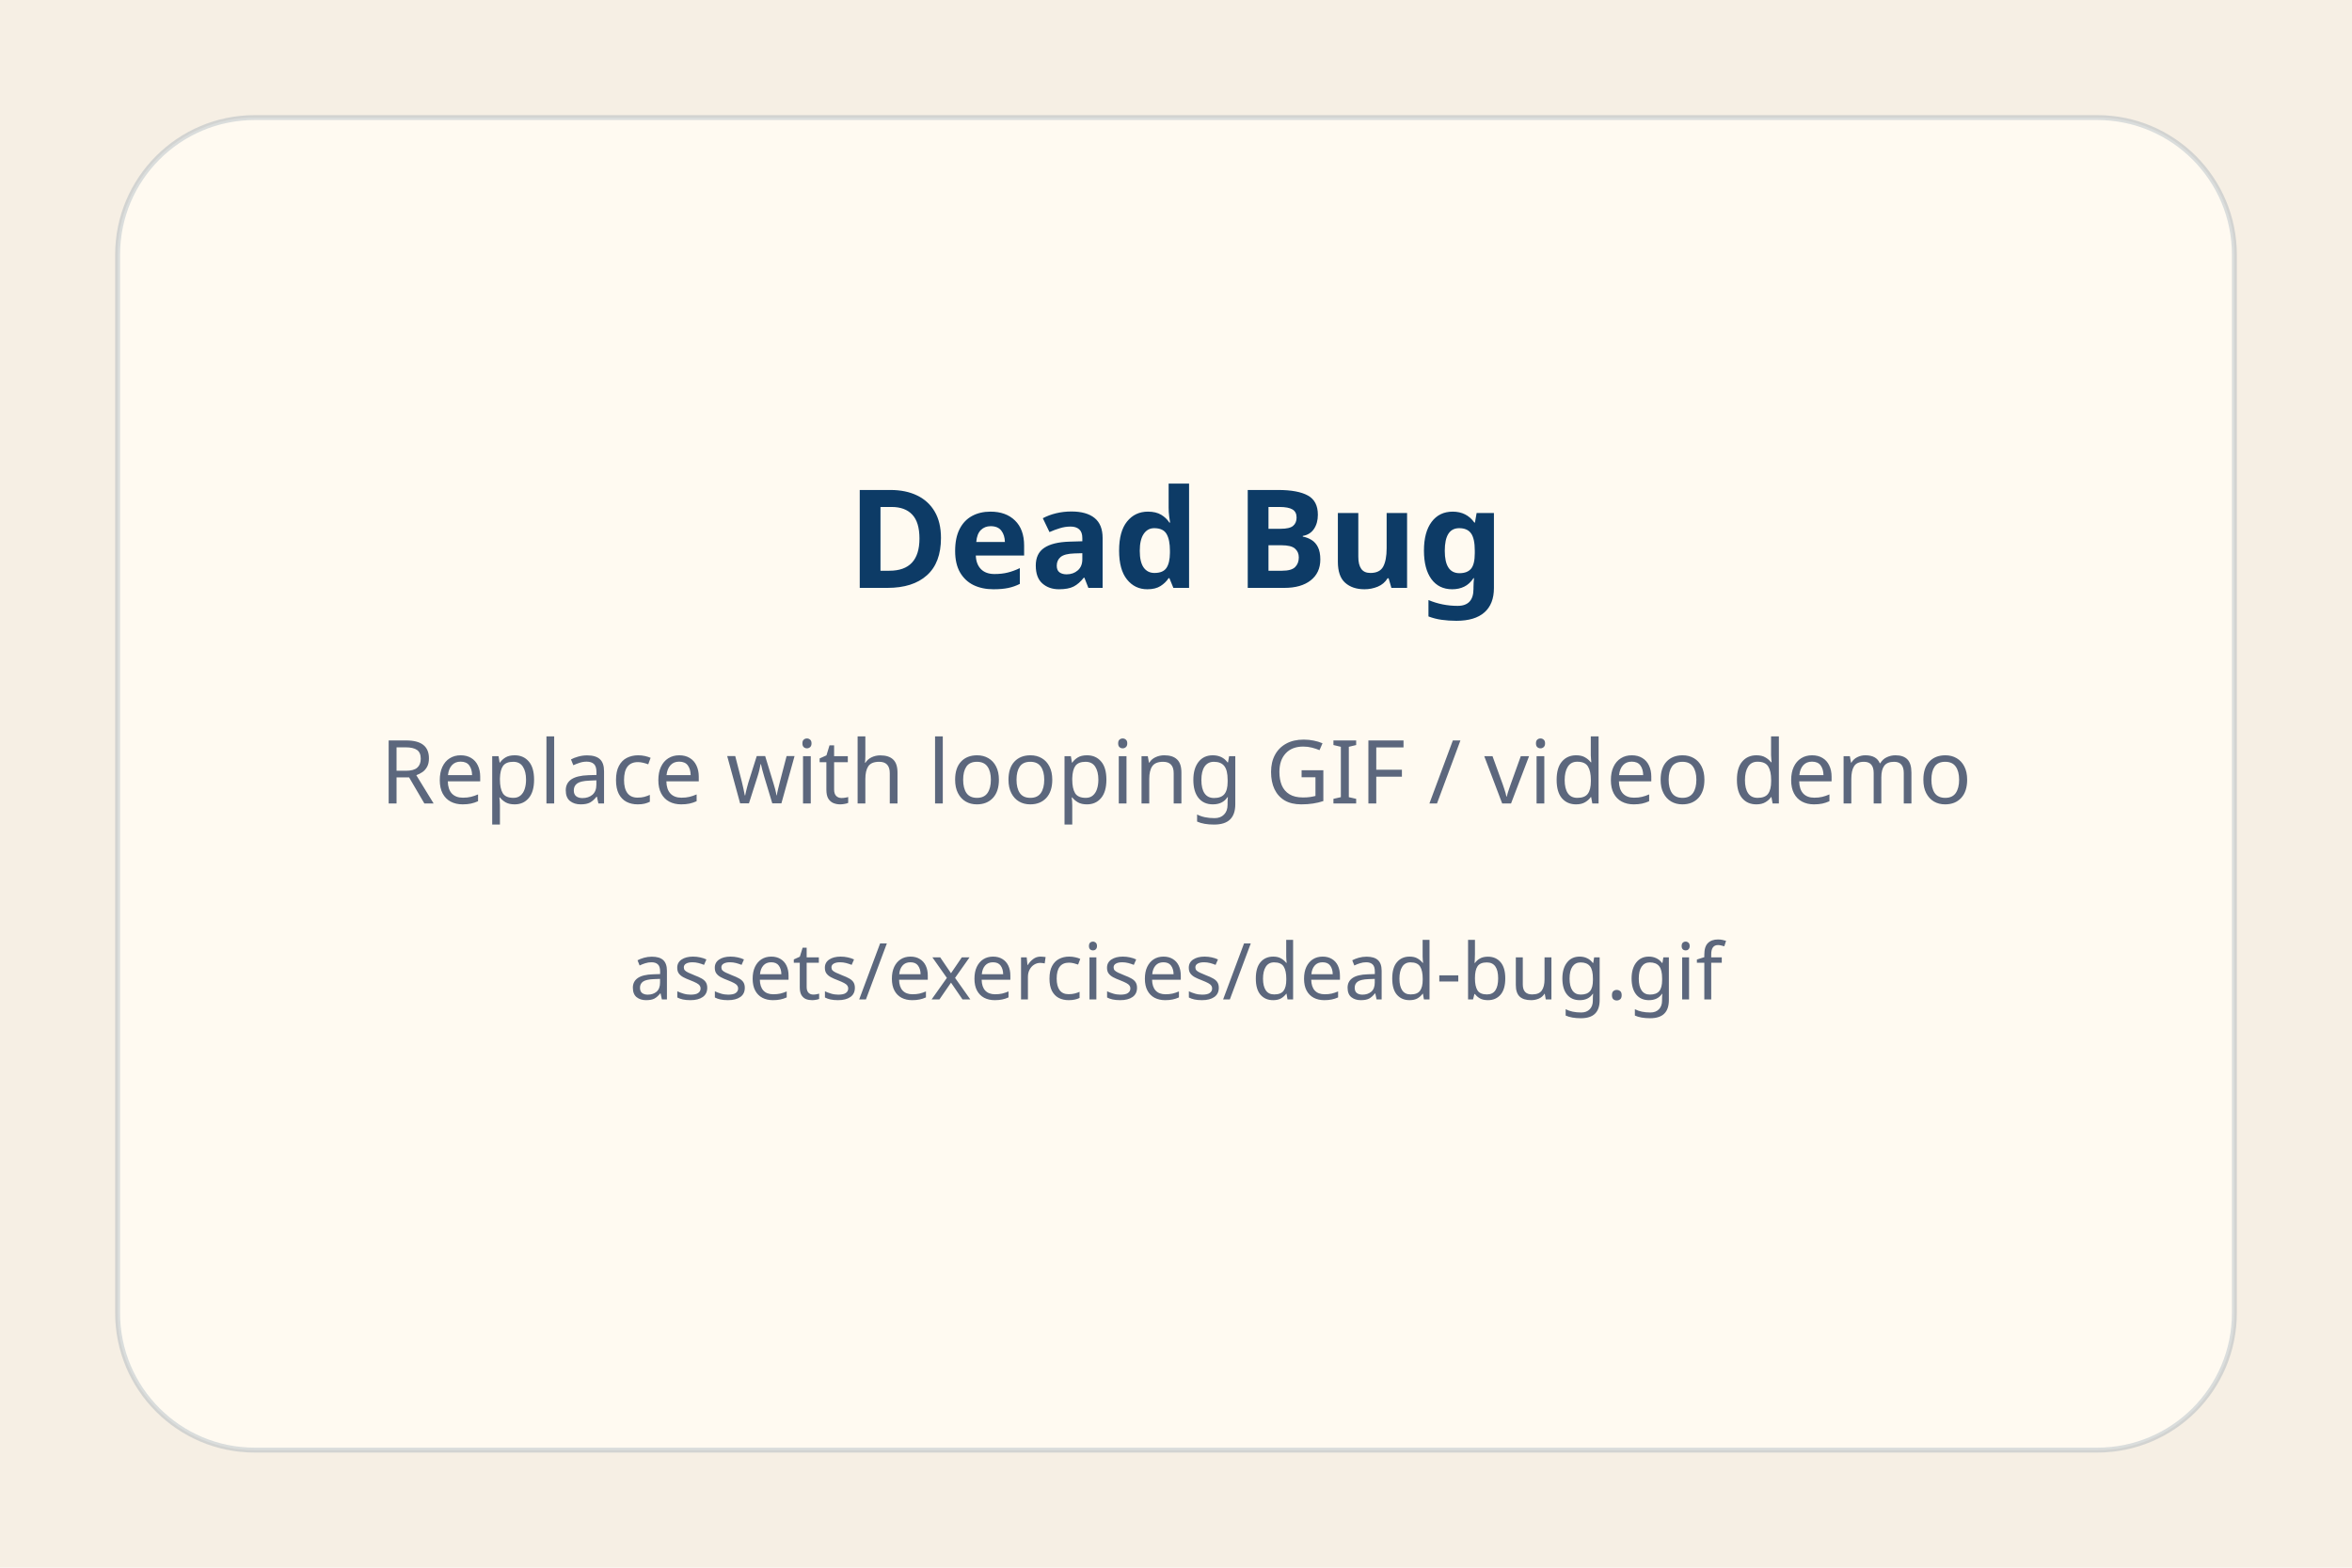
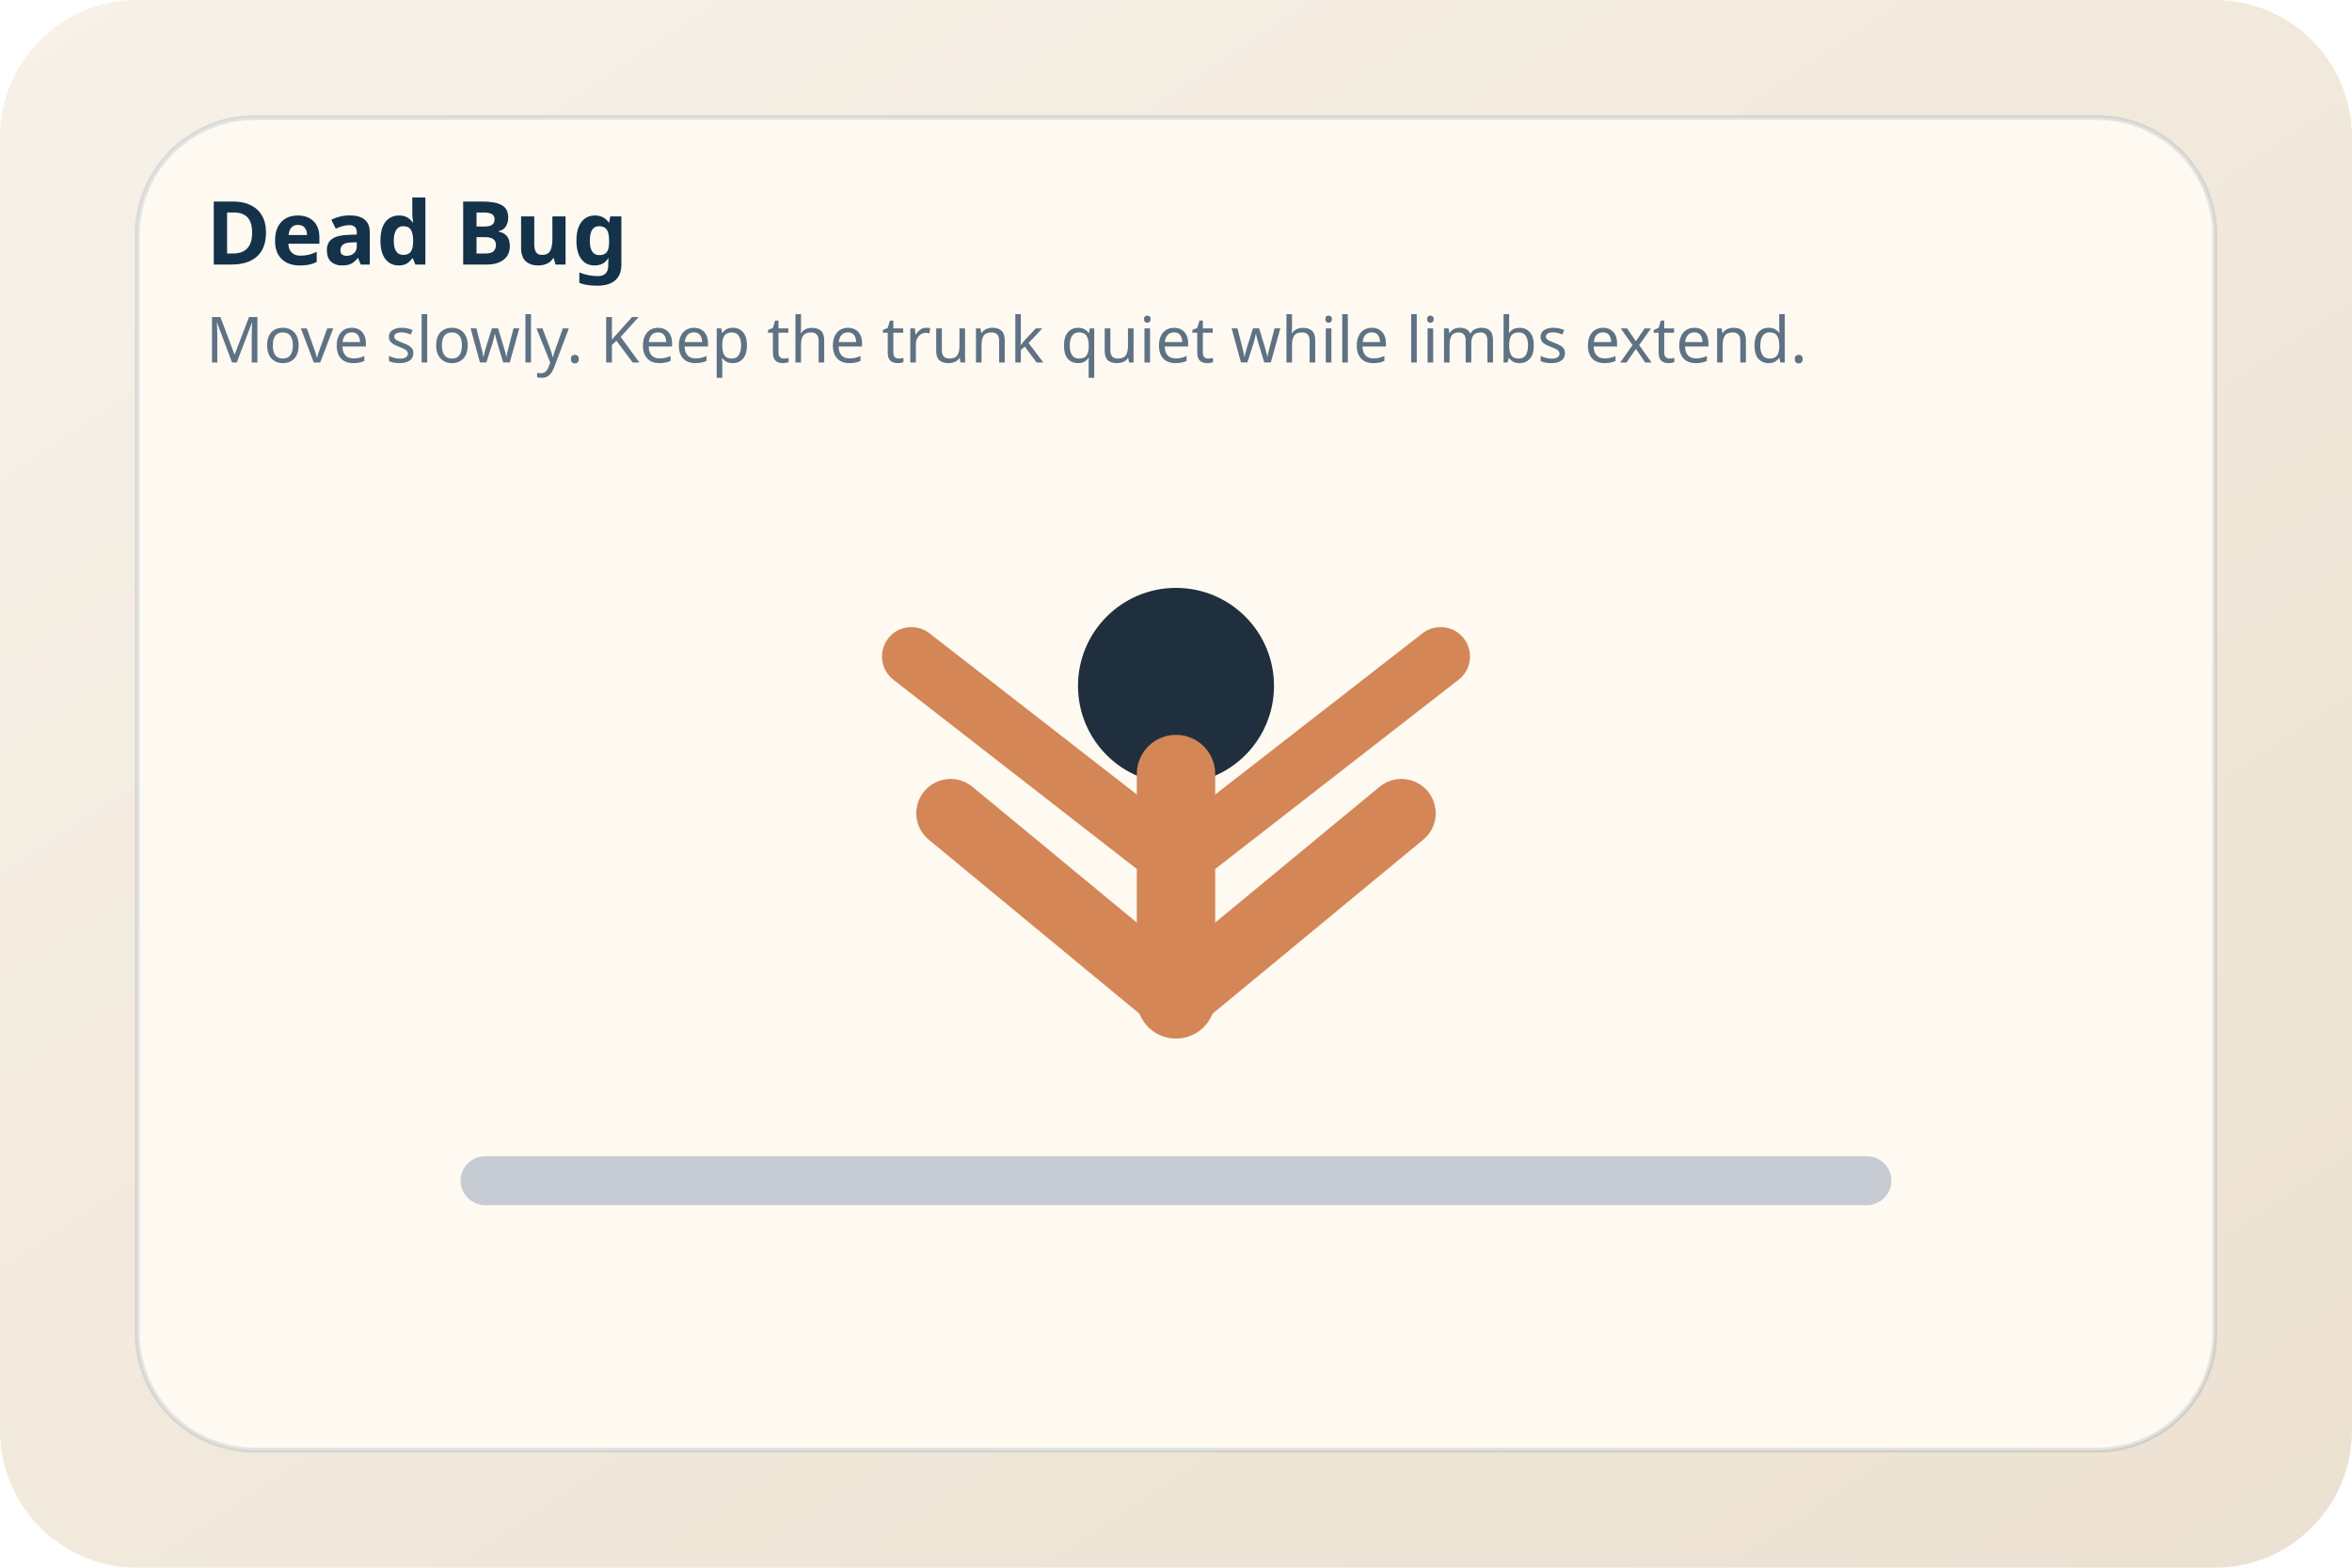
- <svg xmlns="http://www.w3.org/2000/svg" viewBox="0 0 480 320" role="img" aria-label="Placeholder demo for dead bug">
-   <rect width="480" height="320" fill="#f6efe4" />
-   <rect x="24" y="24" width="432" height="272" rx="28" fill="#fffaf1" stroke="#0d3b66" stroke-opacity=".15" />
-   <text x="240" y="120" text-anchor="middle" font-family="Avenir Next, Segoe UI, sans-serif" font-size="28" fill="#0d3b66" font-weight="700">Dead Bug</text>
-   <text x="240" y="164" text-anchor="middle" font-family="Avenir Next, Segoe UI, sans-serif" font-size="18" fill="#5c677d">Replace with looping GIF / video demo</text>
-   <text x="240" y="204" text-anchor="middle" font-family="Avenir Next, Segoe UI, sans-serif" font-size="16" fill="#5c677d">assets/exercises/dead-bug.gif</text>
+ <svg xmlns="http://www.w3.org/2000/svg" viewBox="0 0 480 320" role="img" aria-label="Animated demo for dead bug">
+   <defs>
+     <linearGradient id="bugBg" x1="0" x2="1" y1="0" y2="1">
+       <stop offset="0%" stop-color="#f7f1e8" />
+       <stop offset="100%" stop-color="#ece1d1" />
+     </linearGradient>
+     <style>
+       .label { font: 600 18px 'Avenir Next', 'Segoe UI', sans-serif; fill: #14324a; }
+       .hint { font: 500 13px 'Avenir Next', 'Segoe UI', sans-serif; fill: #5d7285; }
+     </style>
+   </defs>
+   <rect width="480" height="320" rx="28" fill="url(#bugBg)" />
+   <rect x="28" y="24" width="424" height="272" rx="24" fill="#fffaf1" stroke="#0d3b66" stroke-opacity=".12" />
+   <text x="42" y="54" class="label">Dead Bug</text>
+   <text x="42" y="74" class="hint">Move slowly. Keep the trunk quiet while limbs extend.</text>
+   <rect x="94" y="236" width="292" height="10" rx="5" fill="#c7ccd4" />
+   <g>
+     <circle cx="240" cy="140" r="20" fill="#1f2f3d" />
+     <line x1="240" y1="158" x2="240" y2="204" stroke="#d48657" stroke-width="16" stroke-linecap="round" />
+     <line x1="240" y1="176" x2="186" y2="134" stroke="#d48657" stroke-width="12" stroke-linecap="round">
+       <animate attributeName="x2" values="186;160;186" dur="2.2s" repeatCount="indefinite" />
+       <animate attributeName="y2" values="134;112;134" dur="2.2s" repeatCount="indefinite" />
+     </line>
+     <line x1="240" y1="176" x2="294" y2="134" stroke="#d48657" stroke-width="12" stroke-linecap="round">
+       <animate attributeName="x2" values="294;320;294" dur="2.2s" repeatCount="indefinite" />
+       <animate attributeName="y2" values="134;112;134" dur="2.2s" repeatCount="indefinite" />
+     </line>
+     <line x1="240" y1="204" x2="194" y2="166" stroke="#d48657" stroke-width="14" stroke-linecap="round">
+       <animate attributeName="x2" values="194;164;194" dur="2.2s" repeatCount="indefinite" />
+       <animate attributeName="y2" values="166;234;166" dur="2.2s" repeatCount="indefinite" />
+     </line>
+     <line x1="240" y1="204" x2="286" y2="166" stroke="#d48657" stroke-width="14" stroke-linecap="round">
+       <animate attributeName="x2" values="286;316;286" dur="2.2s" repeatCount="indefinite" />
+       <animate attributeName="y2" values="166;234;166" dur="2.2s" repeatCount="indefinite" />
+     </line>
+   </g>
</svg>
